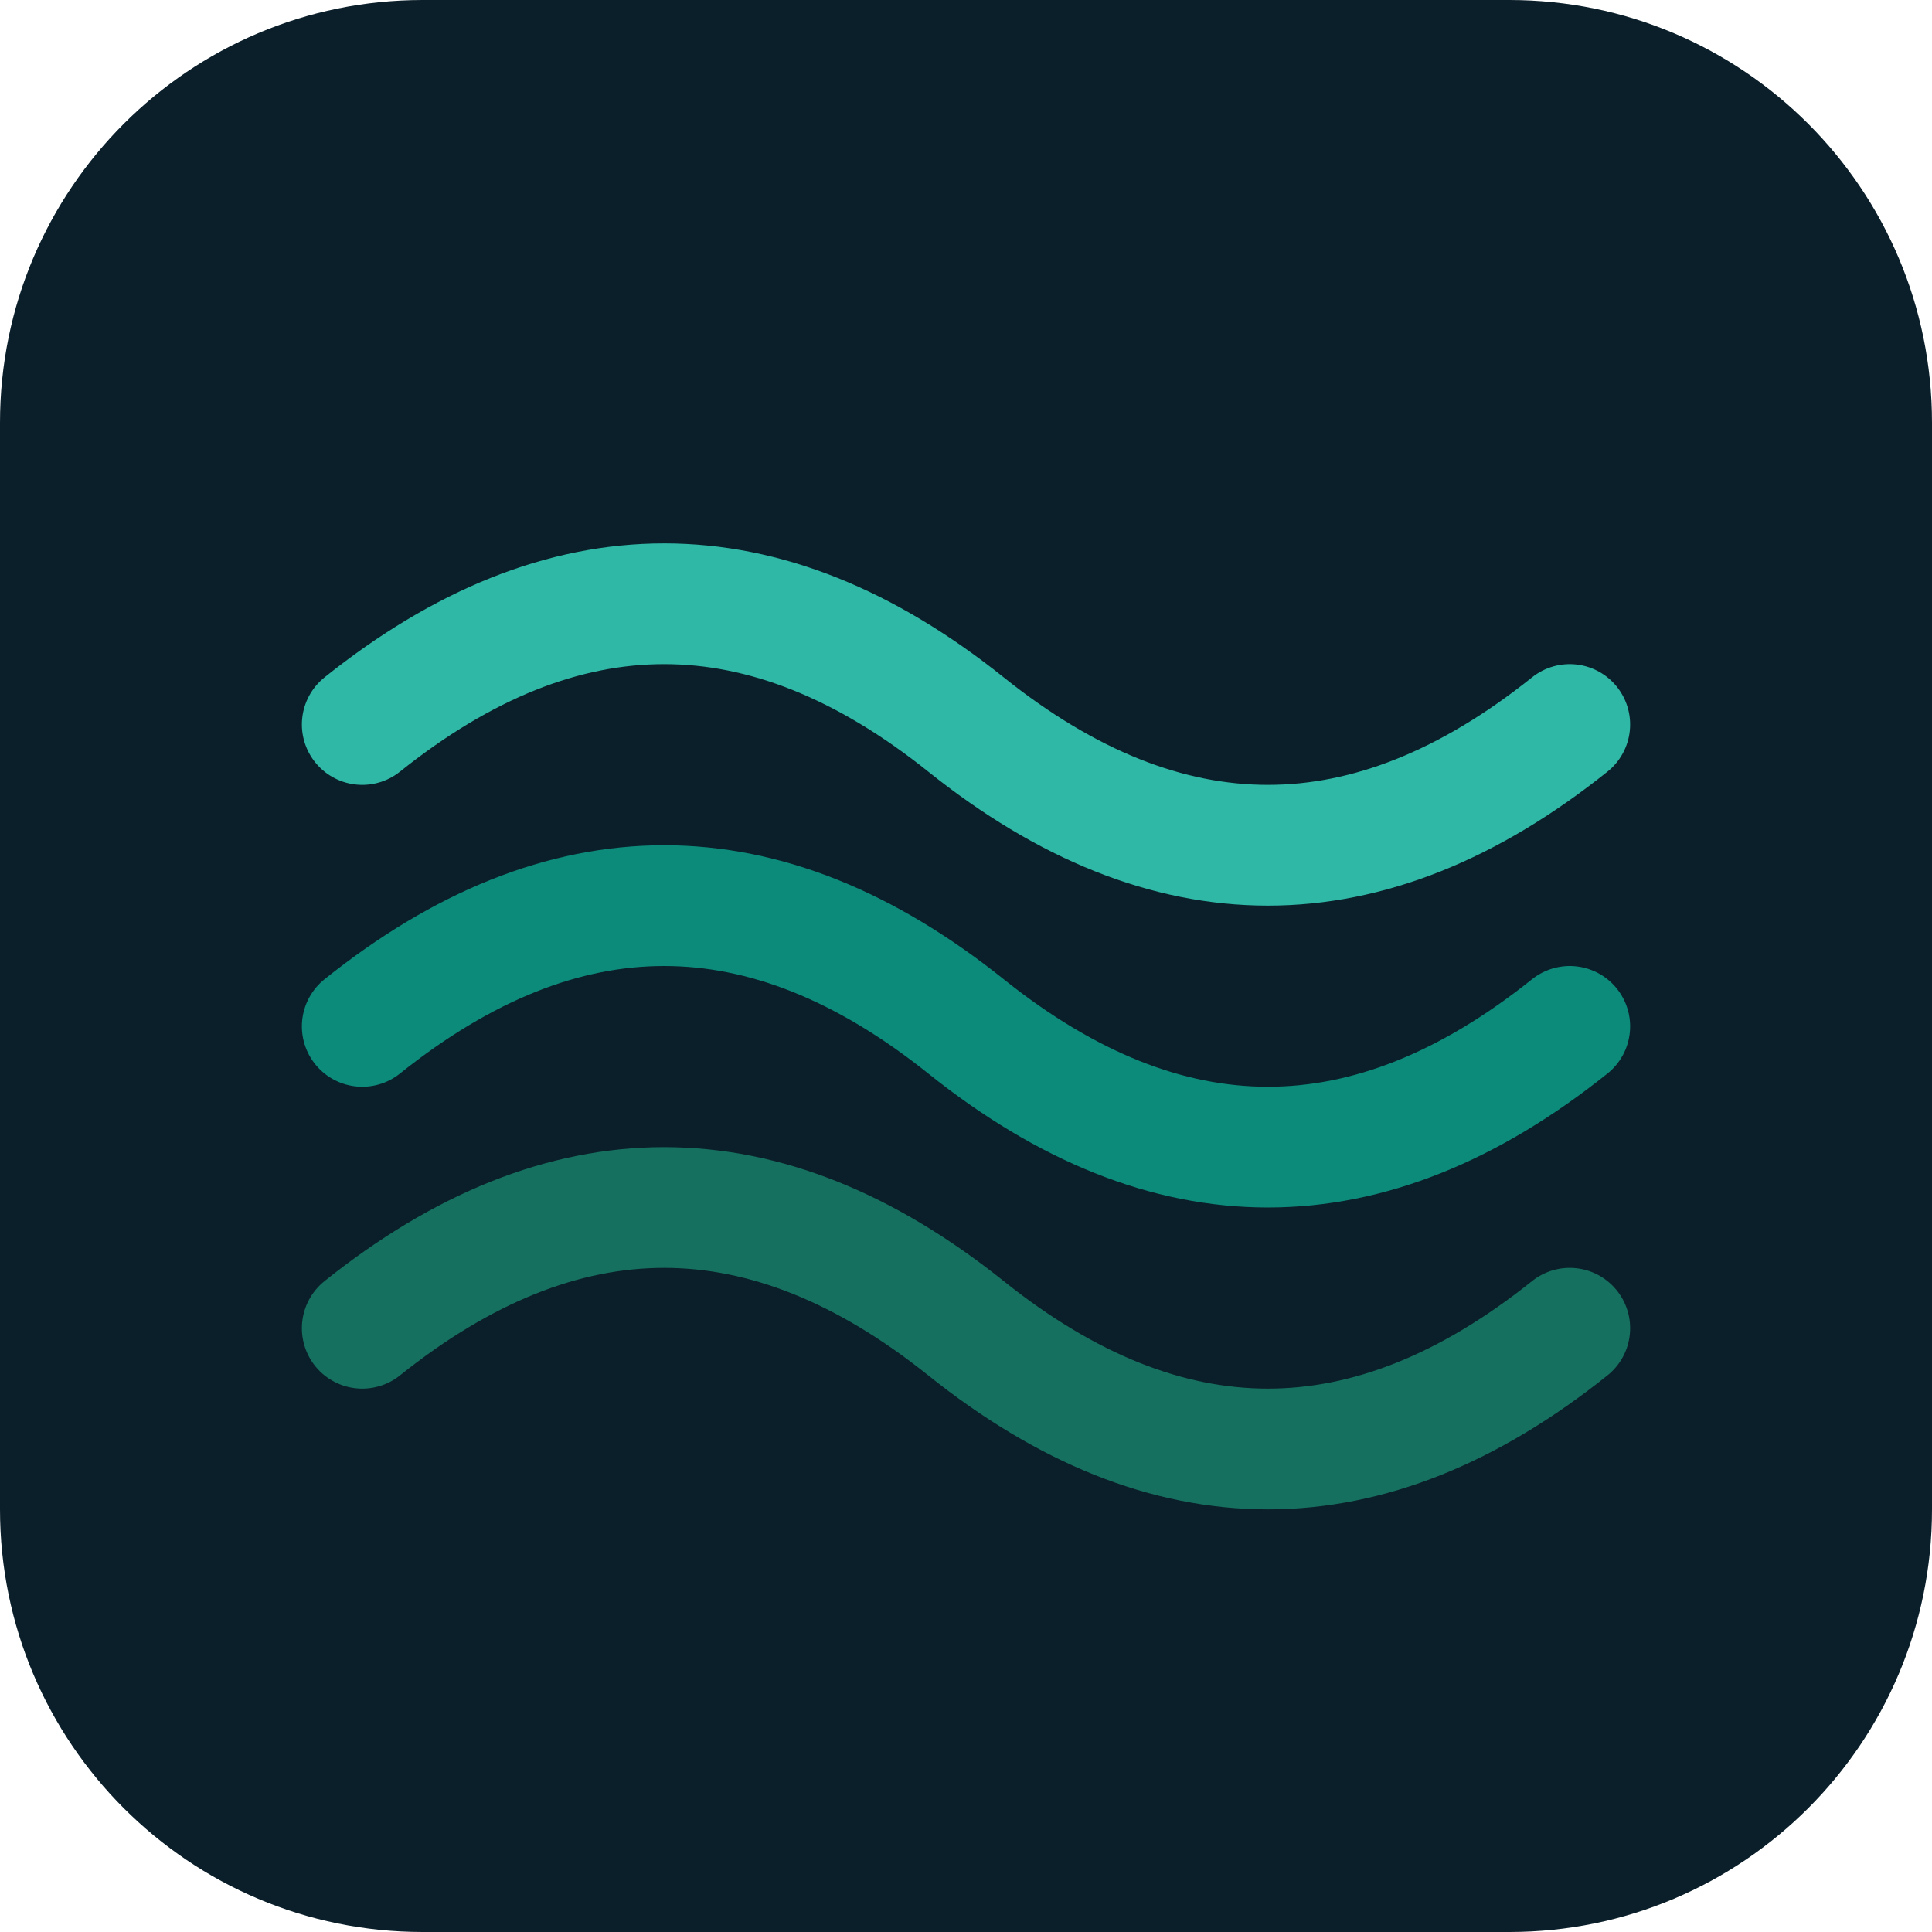
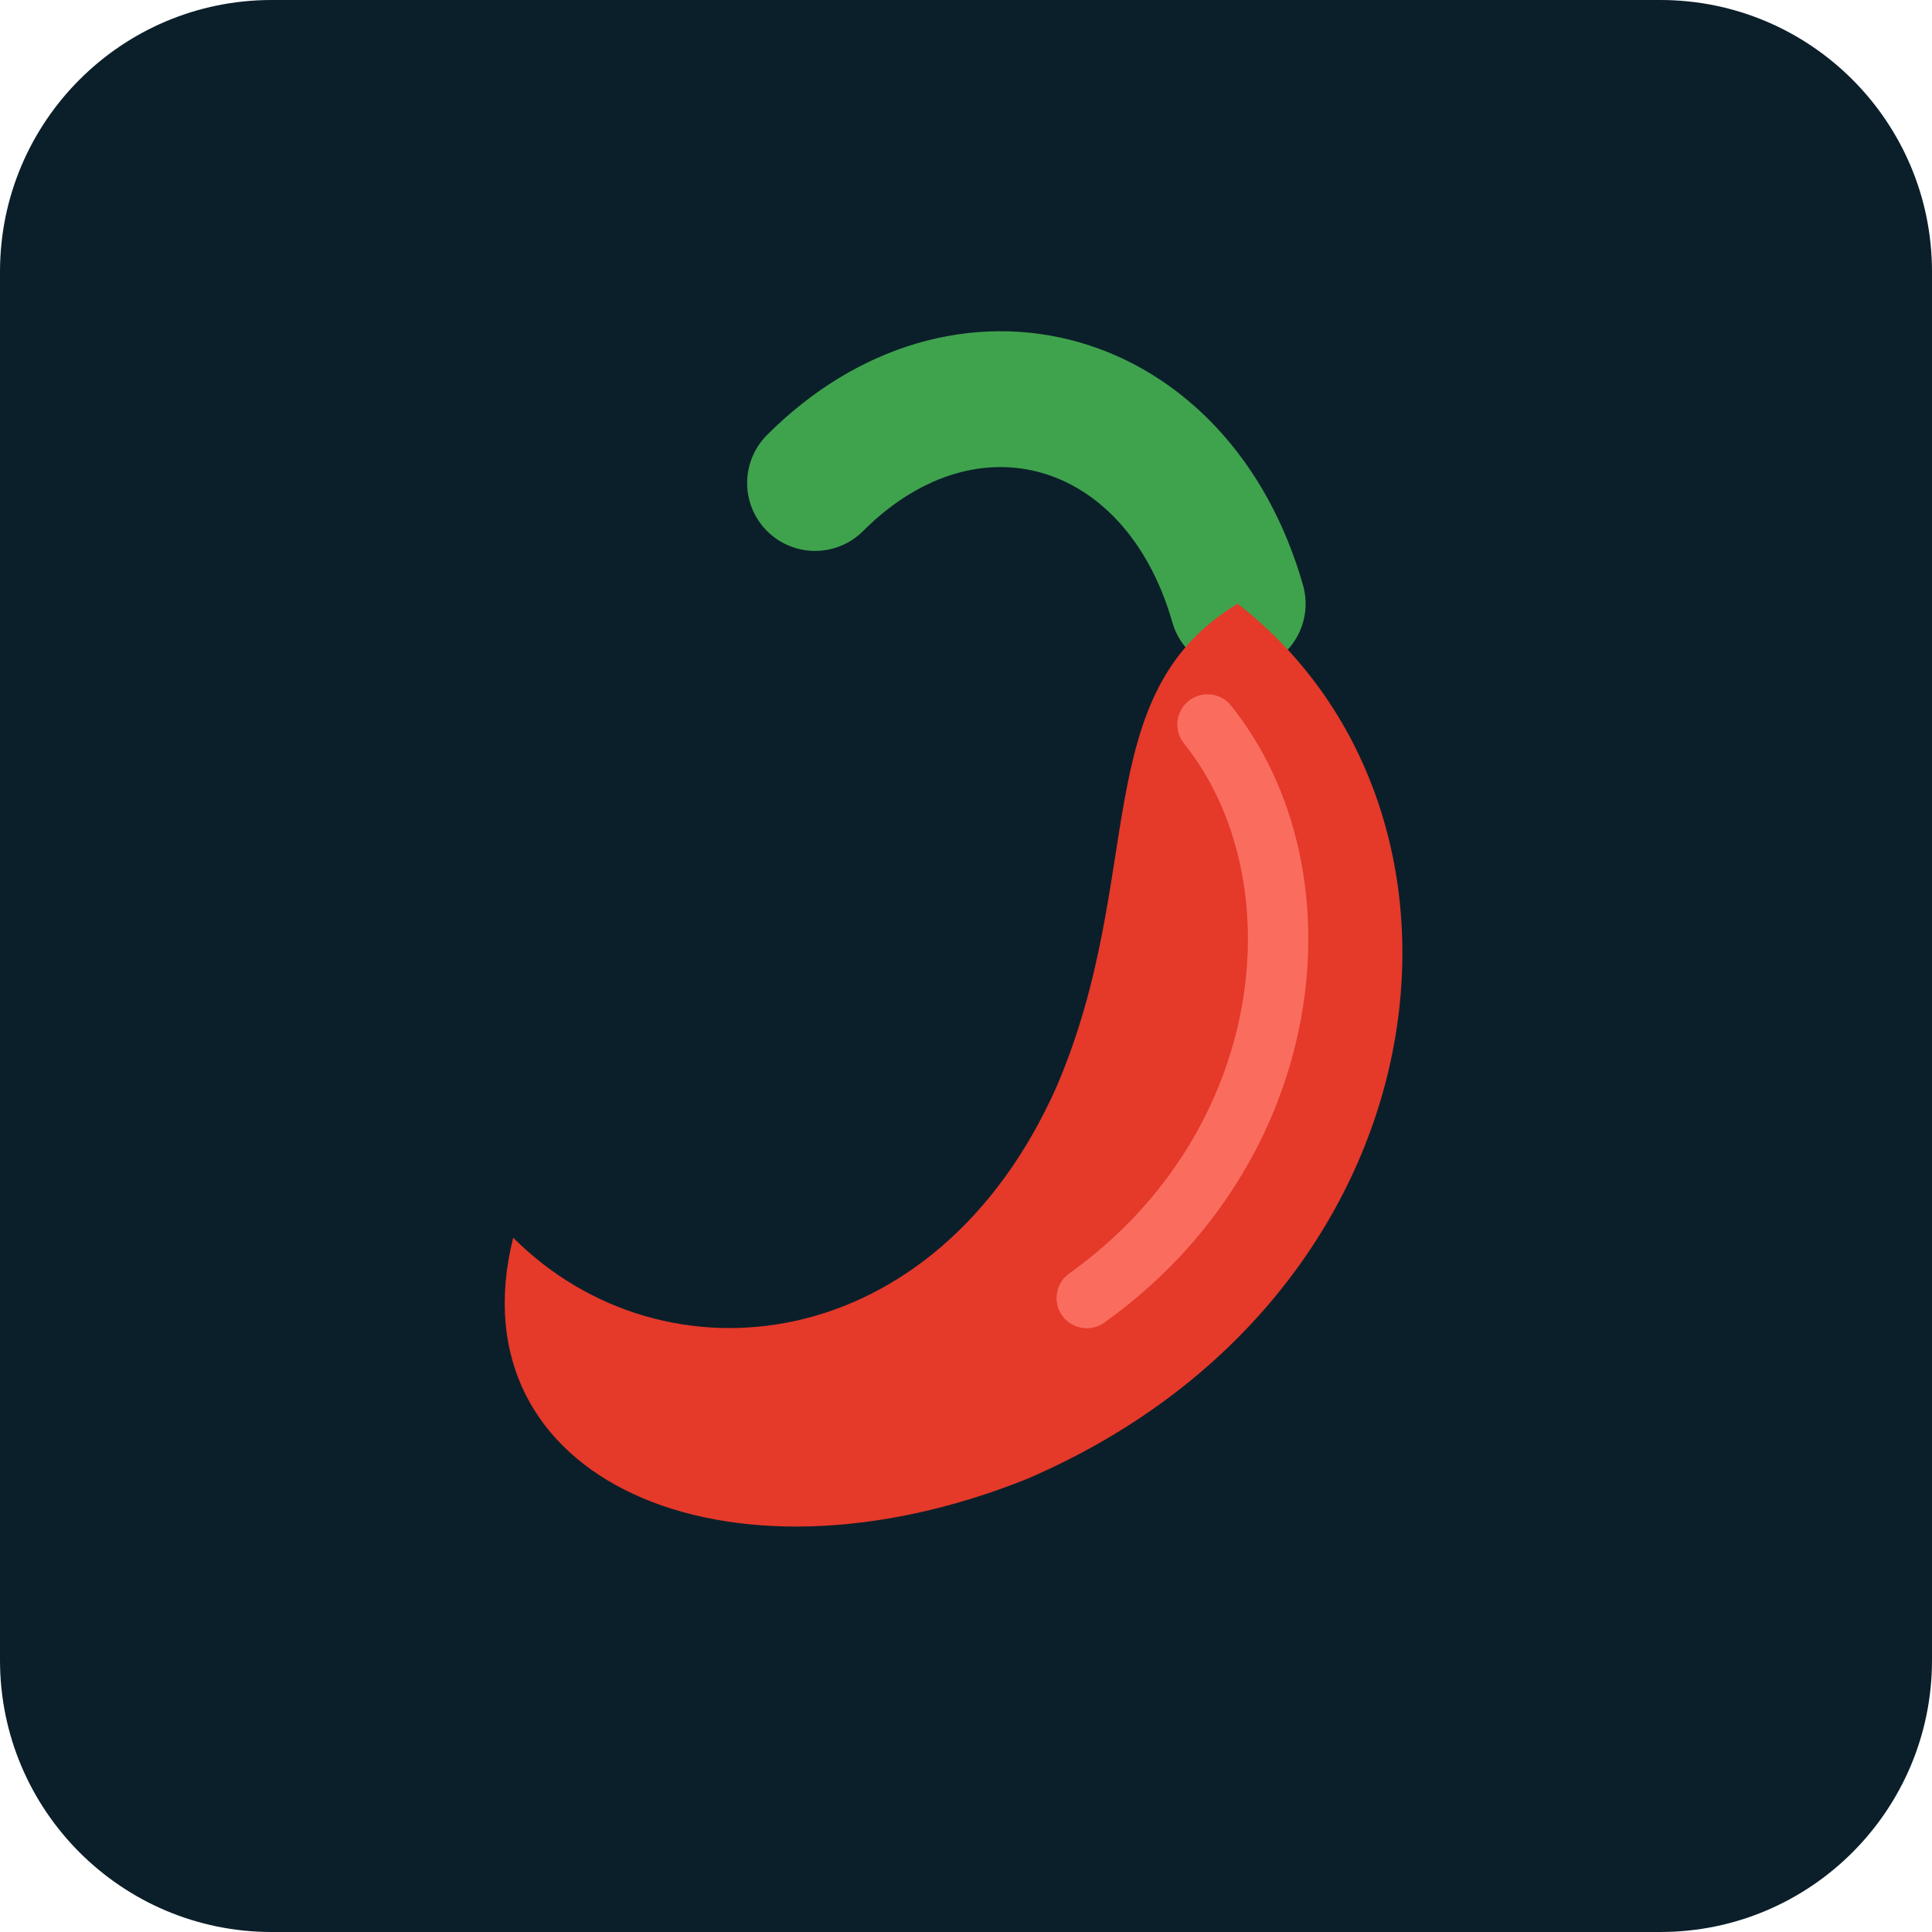
<svg xmlns="http://www.w3.org/2000/svg" viewBox="0 0 64 64">
-   <rect width="64" height="64" rx="14" fill="#0B1F2A" />
-   <path d="M12 24 q10 -8 20 0 t20 0" fill="none" stroke="#2FB8A6" stroke-width="4" stroke-linecap="round" />
-   <path d="M12 34 q10 -8 20 0 t20 0" fill="none" stroke="#0C8B7B" stroke-width="4" stroke-linecap="round" />
-   <path d="M12 44 q10 -8 20 0 t20 0" fill="none" stroke="#15705F" stroke-width="4" stroke-linecap="round" />
+   <rect width="64" height="64" rx="9" fill="#0B1F2A" />
+   <path d="M41 20 C 39 13, 32 11, 27 16" fill="none" stroke="#3FA34D" stroke-width="4.5" stroke-linecap="round" />
+   <path d="M41 20 C 50 27, 48 43, 34 49 C 24 53, 15 49, 17 41 C 22 46, 31 45, 35 36 C 38 29, 36 23, 41 20 Z" fill="#E5392A" />
+   <path d="M40 24 C 44 29, 43 38, 36 43" fill="none" stroke="#FF7A6B" stroke-width="2" stroke-linecap="round" opacity="0.8" />
</svg>
